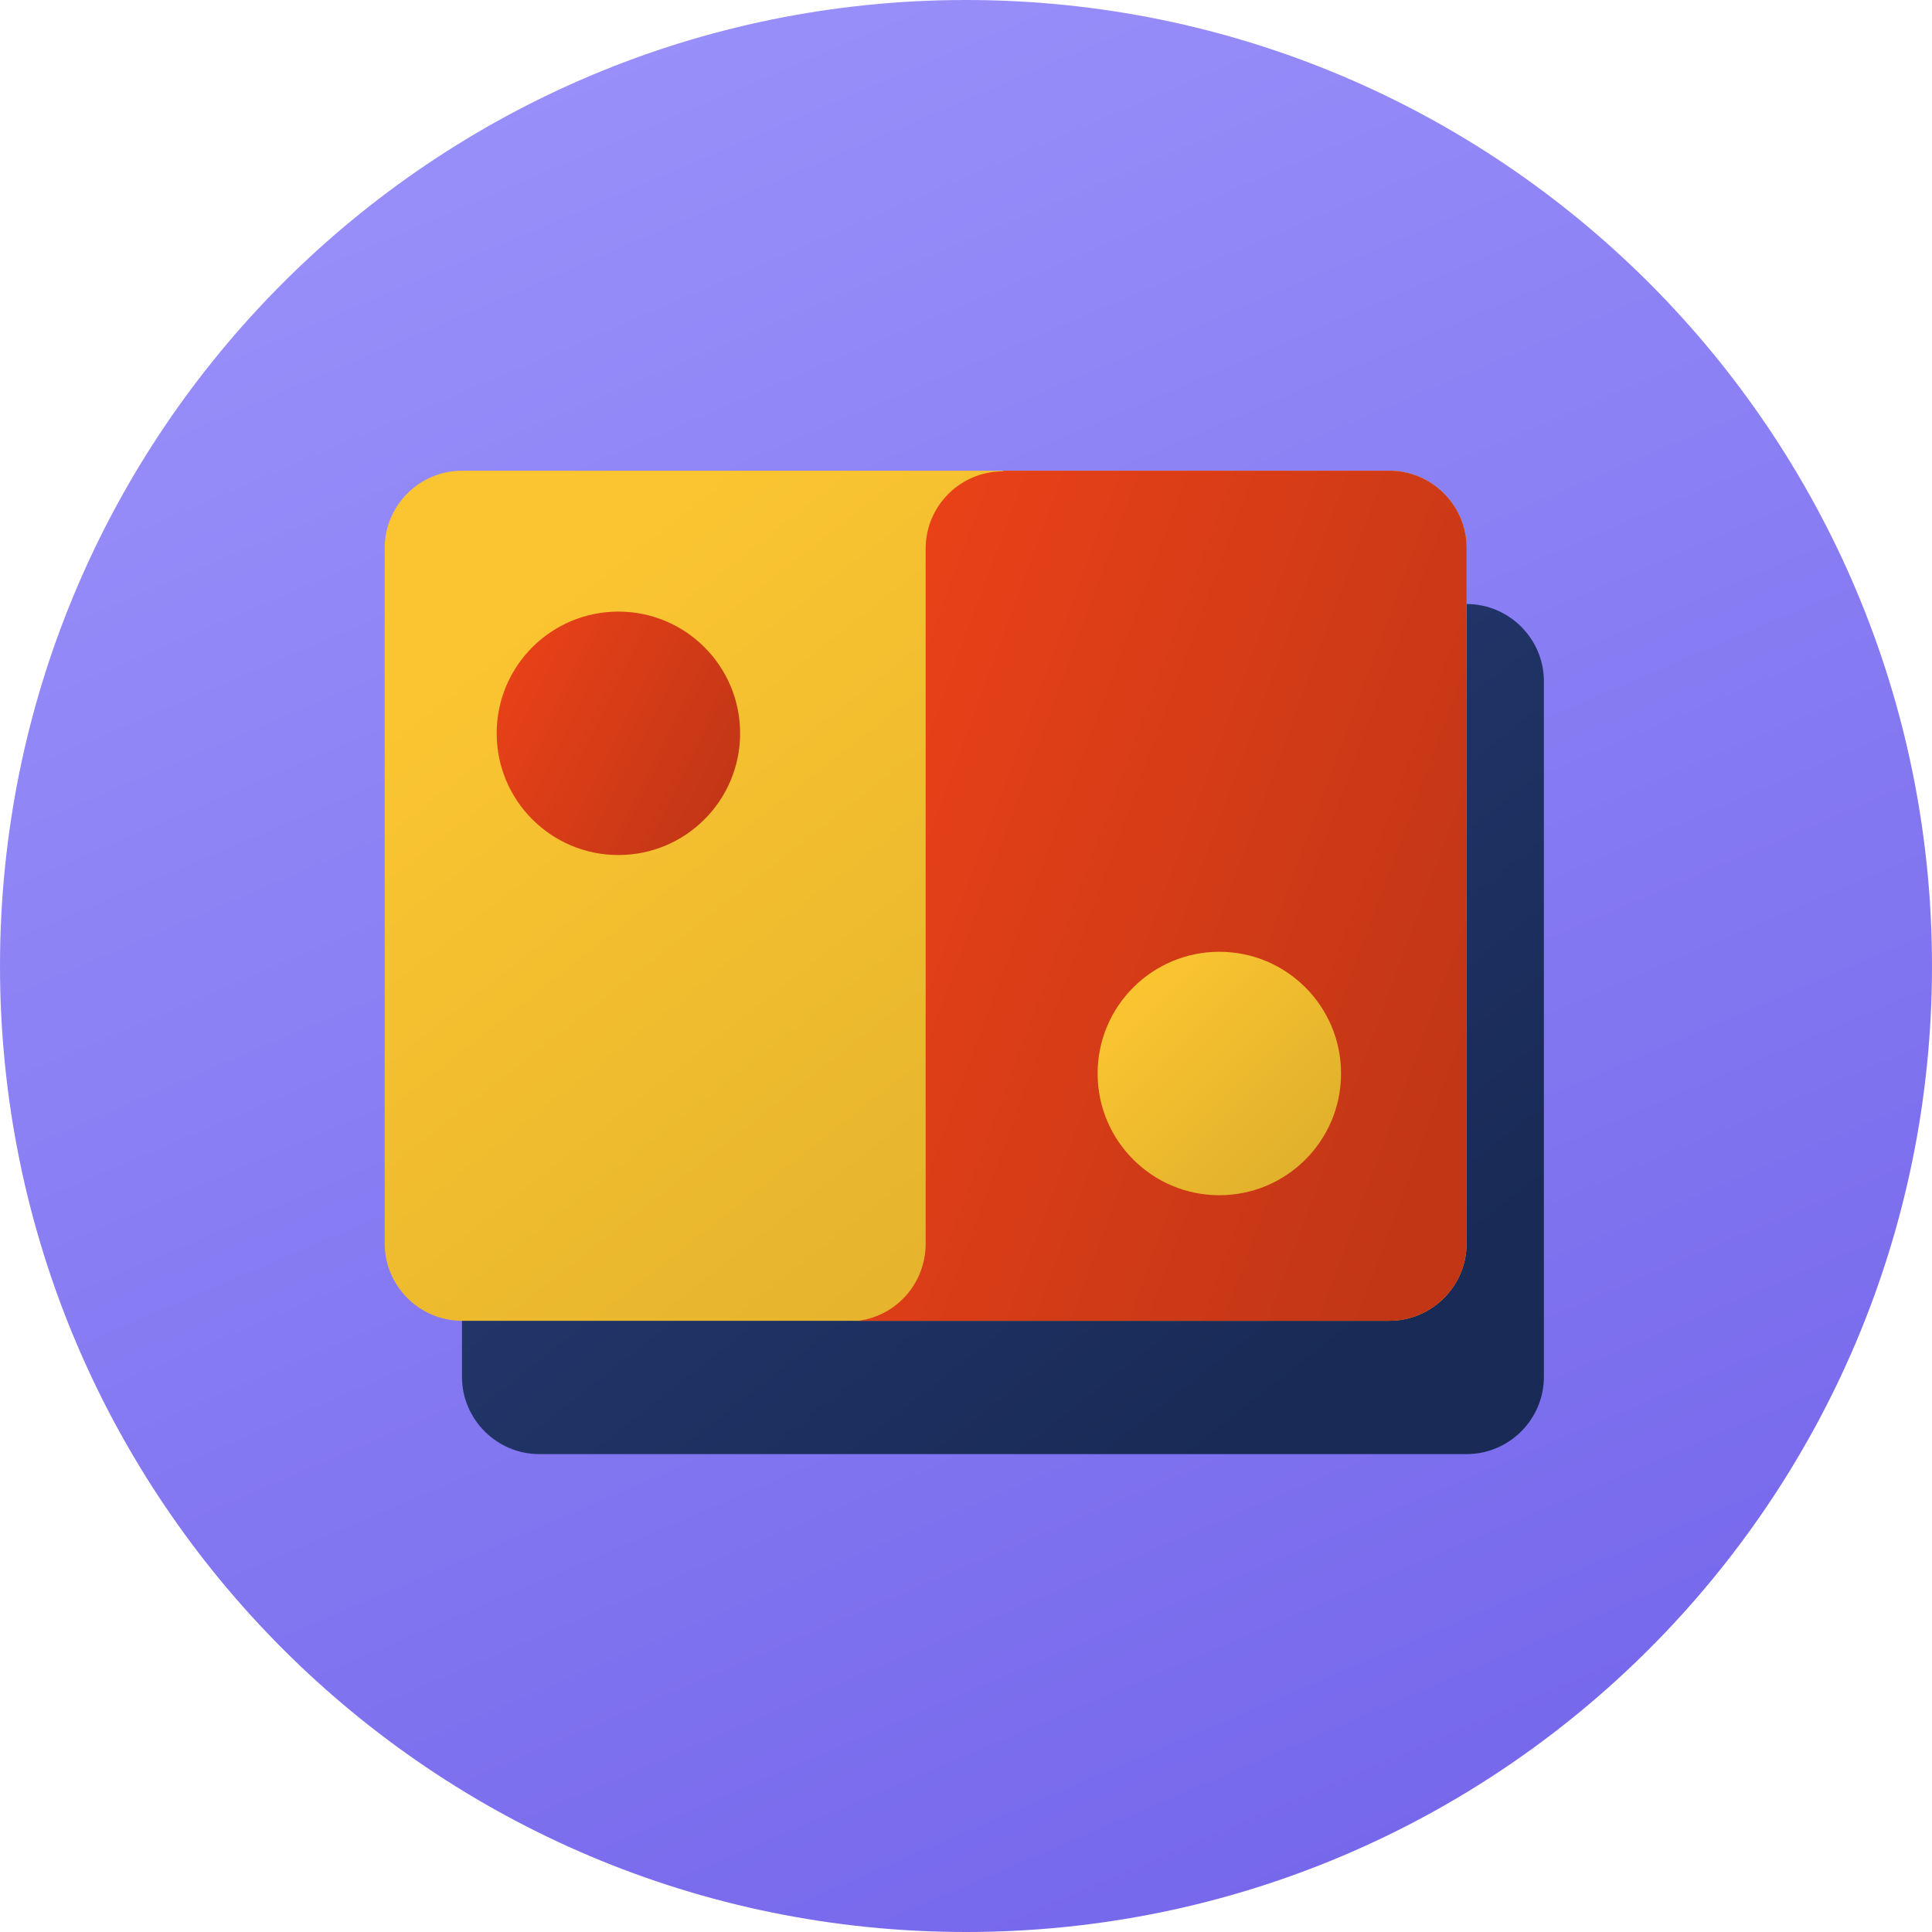
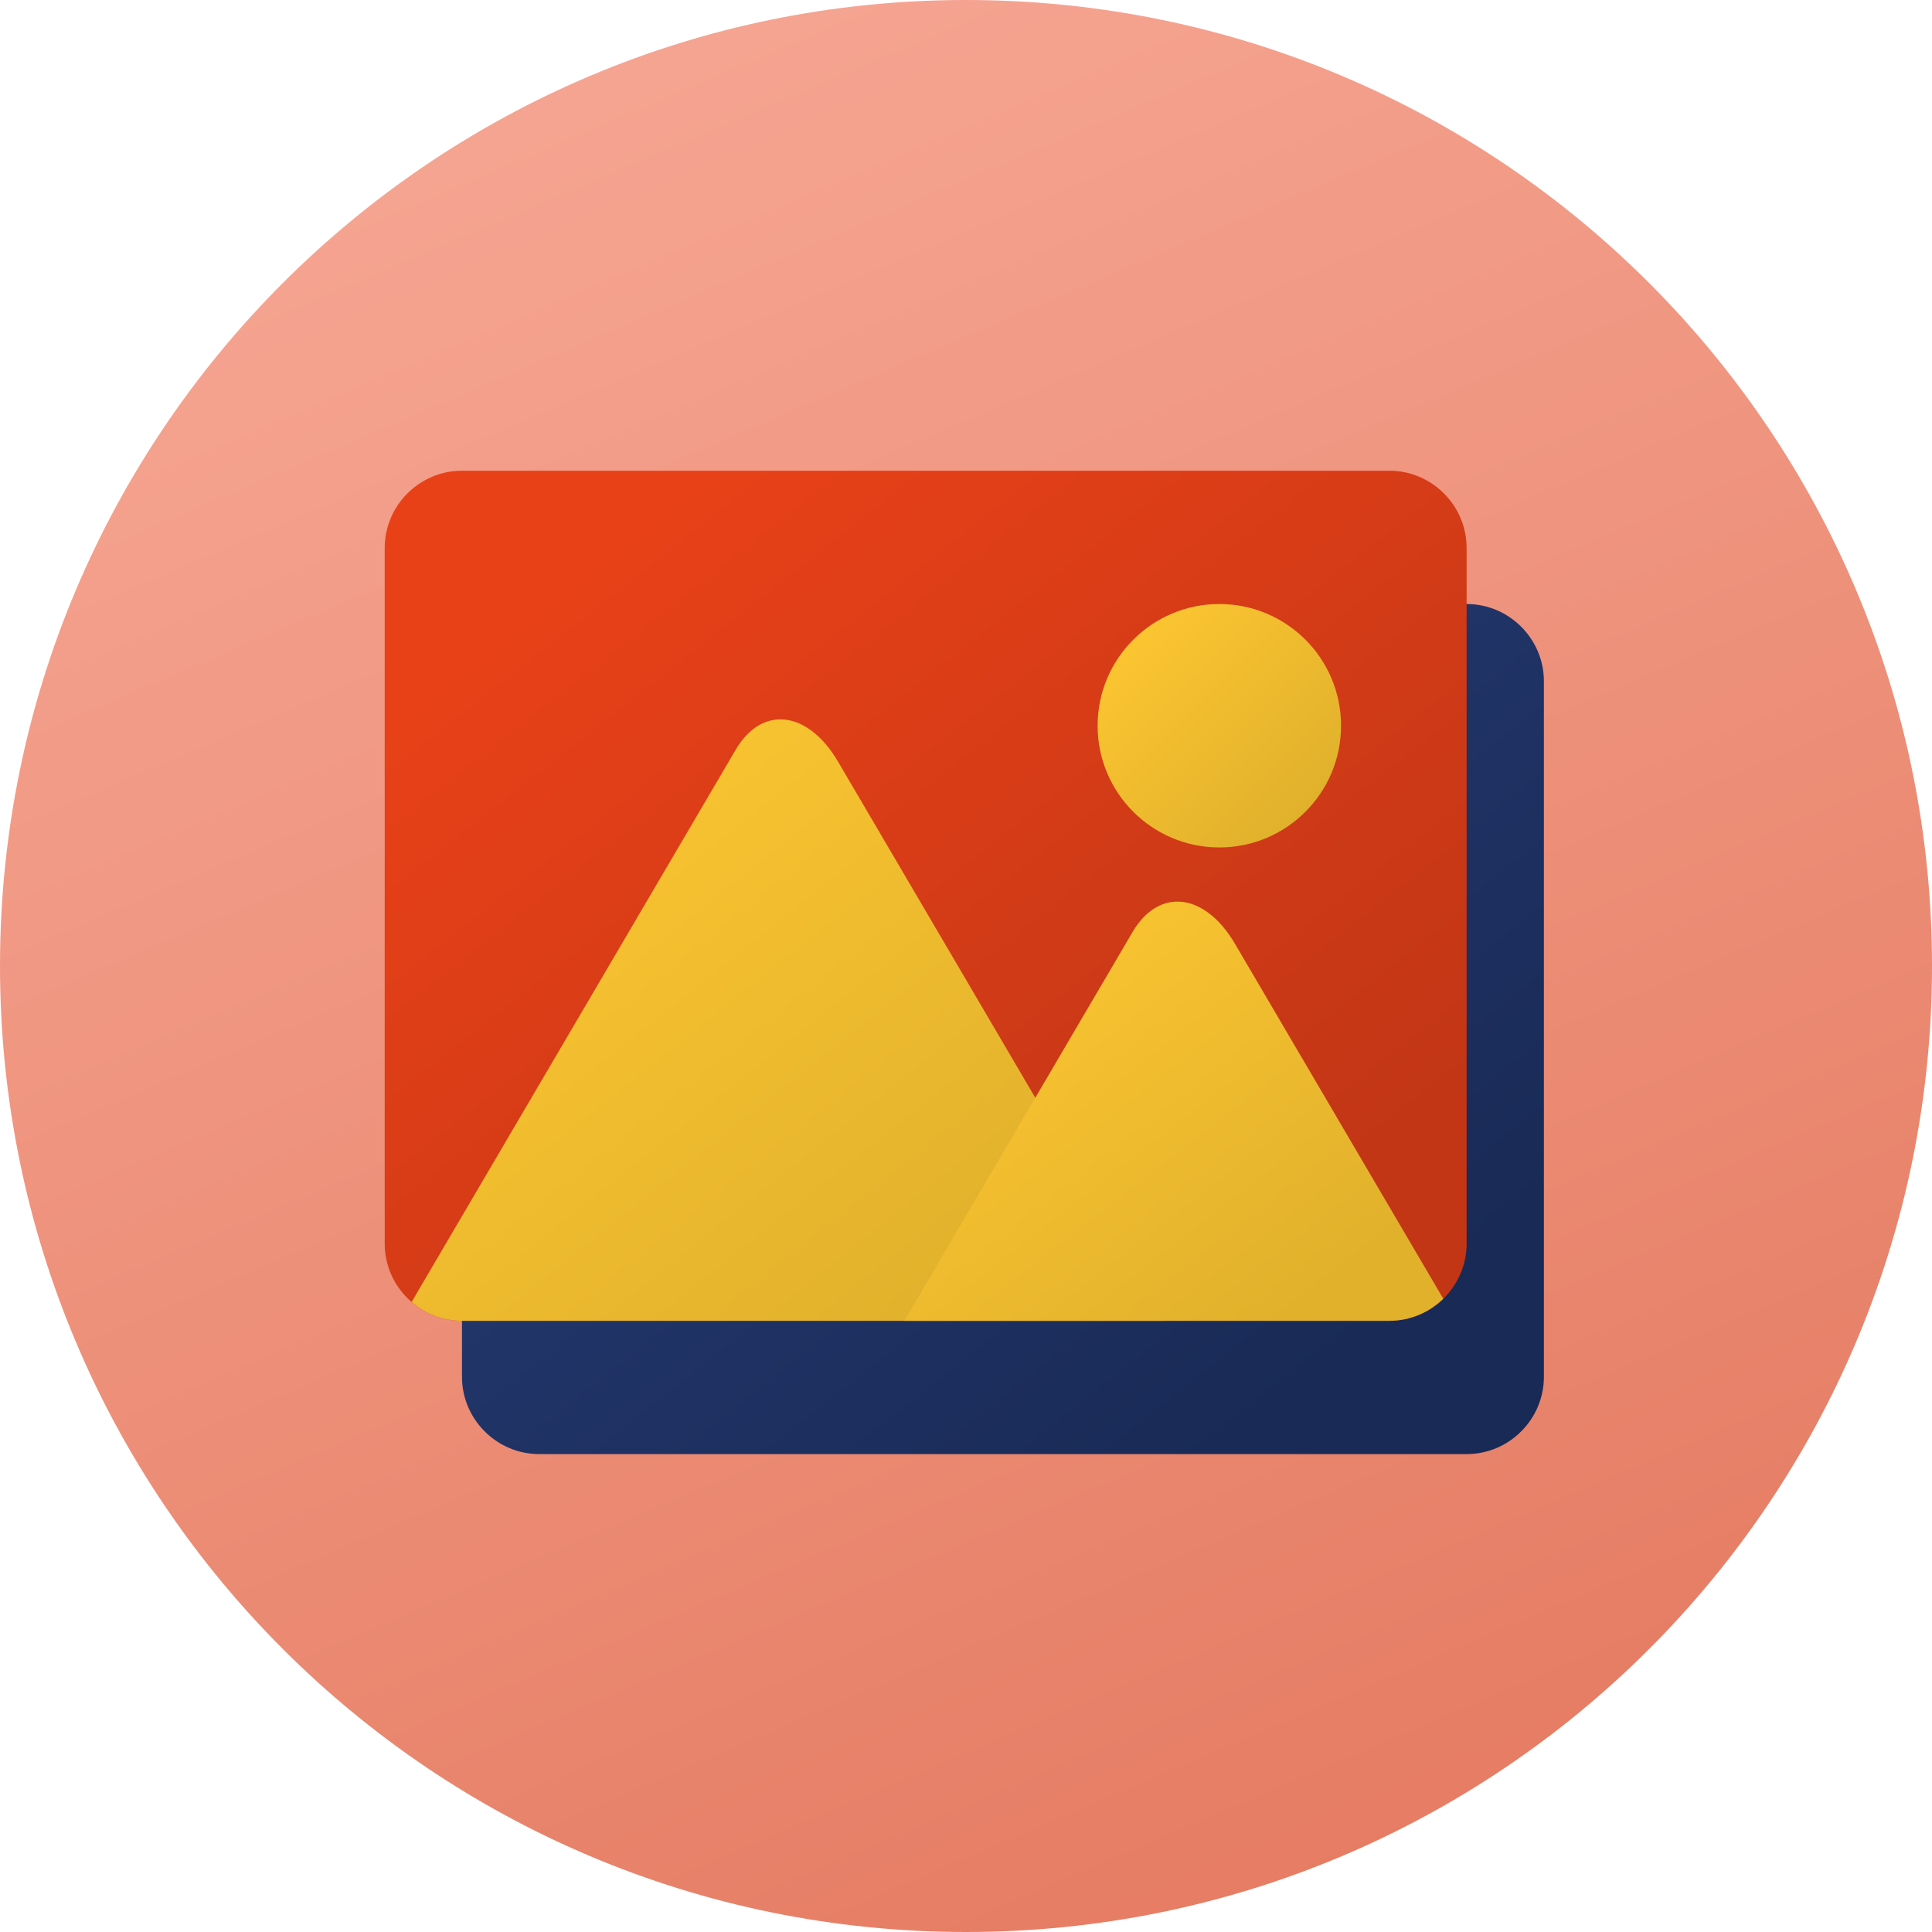
<svg xmlns="http://www.w3.org/2000/svg" xmlns:xlink="http://www.w3.org/1999/xlink" xml:space="preserve" width="250px" height="250px" version="1.1" style="shape-rendering:geometricPrecision; text-rendering:geometricPrecision; image-rendering:optimizeQuality; fill-rule:evenodd; clip-rule:evenodd" viewBox="0 0 250 250">
  <defs>
    <style type="text/css">
   
-     .fil1 {fill:url(#id0)}
-     .fil3 {fill:url(#id1)}
-     .fil4 {fill:url(#id2)}
-     .fil0 {fill:url(#id3)}
-     .fil2 {fill:url(#id4)}
+     .fil4 {fill:url(#id0)}
+     .fil1 {fill:url(#id1)}
+     .fil3 {fill:url(#id2)}
+     .fil2 {fill:url(#id3)}
+     .fil0 {fill:url(#id4)}
   
  </style>
-     <linearGradient id="id0" gradientUnits="userSpaceOnUse" x1="92" y1="85.06" x2="167.57" y2="181.25">
+     <linearGradient id="id0" gradientUnits="userSpaceOnUse" x1="133.31" y1="119.9" x2="170.48" y2="167.69">
+       <stop offset="0" style="stop-opacity:1; stop-color:#FBC531" />
+       <stop offset="1" style="stop-opacity:1; stop-color:#E1B12C" />
+     </linearGradient>
+     <linearGradient id="id1" gradientUnits="userSpaceOnUse" x1="92" y1="85.07" x2="167.57" y2="181.25">
      <stop offset="0" style="stop-opacity:1; stop-color:#273C75" />
      <stop offset="1" style="stop-opacity:1; stop-color:#192A56" />
    </linearGradient>
-     <linearGradient id="id1" gradientUnits="objectBoundingBox" x1="3.244%" y1="26.045%" x2="96.756%" y2="73.955%">
+     <linearGradient id="id2" gradientUnits="objectBoundingBox" xlink:href="#id0" x1="14.645%" y1="14.645%" x2="85.355%" y2="85.355%">
+   </linearGradient>
+     <linearGradient id="id3" gradientUnits="userSpaceOnUse" x1="82" y1="67.82" x2="157.57" y2="164.01">
      <stop offset="0" style="stop-opacity:1; stop-color:#E84118" />
      <stop offset="1" style="stop-opacity:1; stop-color:#C23616" />
    </linearGradient>
-     <linearGradient id="id2" gradientUnits="userSpaceOnUse" x1="146.65" y1="127.78" x2="168.92" y2="150.05">
-       <stop offset="0" style="stop-opacity:1; stop-color:#FBC531" />
-       <stop offset="1" style="stop-opacity:1; stop-color:#E1B12C" />
+     <linearGradient id="id4" gradientUnits="userSpaceOnUse" x1="45.27" y1="-61.54" x2="204.73" y2="311.54">
+       <stop offset="0" style="stop-opacity:1; stop-color:#FAB1A0" />
+       <stop offset="1" style="stop-opacity:1; stop-color:#E17055" />
    </linearGradient>
-     <linearGradient id="id3" gradientUnits="userSpaceOnUse" x1="45.27" y1="-61.54" x2="204.73" y2="311.54">
-       <stop offset="0" style="stop-opacity:1; stop-color:#A29BFE" />
-       <stop offset="1" style="stop-opacity:1; stop-color:#6C5CE7" />
-     </linearGradient>
-     <linearGradient id="id4" gradientUnits="userSpaceOnUse" xlink:href="#id2" x1="82" y1="67.82" x2="157.57" y2="164">
-   </linearGradient>
  </defs>
  <g id="Слой_x0020_1">
-     <path class="fil0" d="M125 0c69.04,0 125,55.96 125,125 0,69.04 -55.96,125 -125,125 -69.04,0 -125,-55.96 -125,-125 0,-69.04 55.96,-125 125,-125z" />
-     <path class="fil1" d="M69.78 78.16l120 0c5.5,0 10,4.5 10,10l0 90c0,5.5 -4.5,10 -10,10l-120 0c-5.5,0 -10,-4.5 -10,-10l0 -90c0,-5.5 4.5,-10 10,-10z" />
-     <path class="fil2" d="M59.78 60.91l120 0c5.5,0 10,4.5 10,10l0 90c0,5.5 -4.5,10 -10,10l-120 0c-5.5,0 -10,-4.5 -10,-10l0 -90c0,-5.5 4.5,-10 10,-10z" />
-     <path class="fil3" d="M129.84 60.91l49.94 0c5.5,0 10,4.5 10,10l0 90c0,5.5 -4.5,10 -10,10l-68.73 0c4.93,-0.62 8.73,-4.83 8.73,-10l0 -89.92c0,-5.52 4.48,-10 10,-10l0.06 -0.08z" />
-     <path class="fil3" d="M80.02 79.14c8.7,0 15.75,7.05 15.75,15.75 0,8.7 -7.05,15.75 -15.75,15.75 -8.7,0 -15.75,-7.05 -15.75,-15.75 0,-8.7 7.05,-15.75 15.75,-15.75z" />
-     <path class="fil4" d="M157.78 123.16c8.7,0 15.75,7.05 15.75,15.75 0,8.7 -7.05,15.75 -15.75,15.75 -8.69,0 -15.75,-7.05 -15.75,-15.75 0,-8.7 7.06,-15.75 15.75,-15.75z" />
+     <g id="_2689495699888">
+       <path class="fil0" d="M125 0c69.04,0 125,55.96 125,125 0,69.04 -55.96,125 -125,125 -69.04,0 -125,-55.96 -125,-125 0,-69.04 55.96,-125 125,-125z" />
+       <path class="fil1" d="M69.78 78.16l120 0c5.5,0 10,4.5 10,10l0 90c0,5.5 -4.5,10 -10,10l-120 0c-5.5,0 -10,-4.5 -10,-10l0 -90c0,-5.5 4.5,-10 10,-10z" />
+       <path class="fil2" d="M59.78 60.91l120 0c5.5,0 10,4.5 10,10l0 90.01c0,5.5 -4.5,9.99 -10,9.99l-120 0c-5.5,0 -10,-4.49 -10,-9.99l0 -90.01c0,-5.5 4.5,-10 10,-10z" />
+       <path class="fil3" d="M157.78 78.16c8.7,0 15.75,7.05 15.75,15.75 0,8.69 -7.05,15.75 -15.75,15.75 -8.69,0 -15.75,-7.06 -15.75,-15.75 0,-8.7 7.06,-15.75 15.75,-15.75z" />
+       <path class="fil3" d="M53.26 168.48l41.94 -71.47c3.39,-5.78 9.34,-5.09 13.23,1.53l41.1 70.03c0.44,0.74 0.83,1.53 1.17,2.34l-90.92 0c-2.49,0 -4.77,-0.92 -6.52,-2.43z" />
+       <path class="fil4" d="M117.03 170.91l29.53 -50.32c3.4,-5.78 9.35,-5.09 13.24,1.53l26.96 45.94c-1.8,1.76 -4.27,2.85 -6.98,2.85l-62.75 0z" />
+     </g>
  </g>
</svg>
